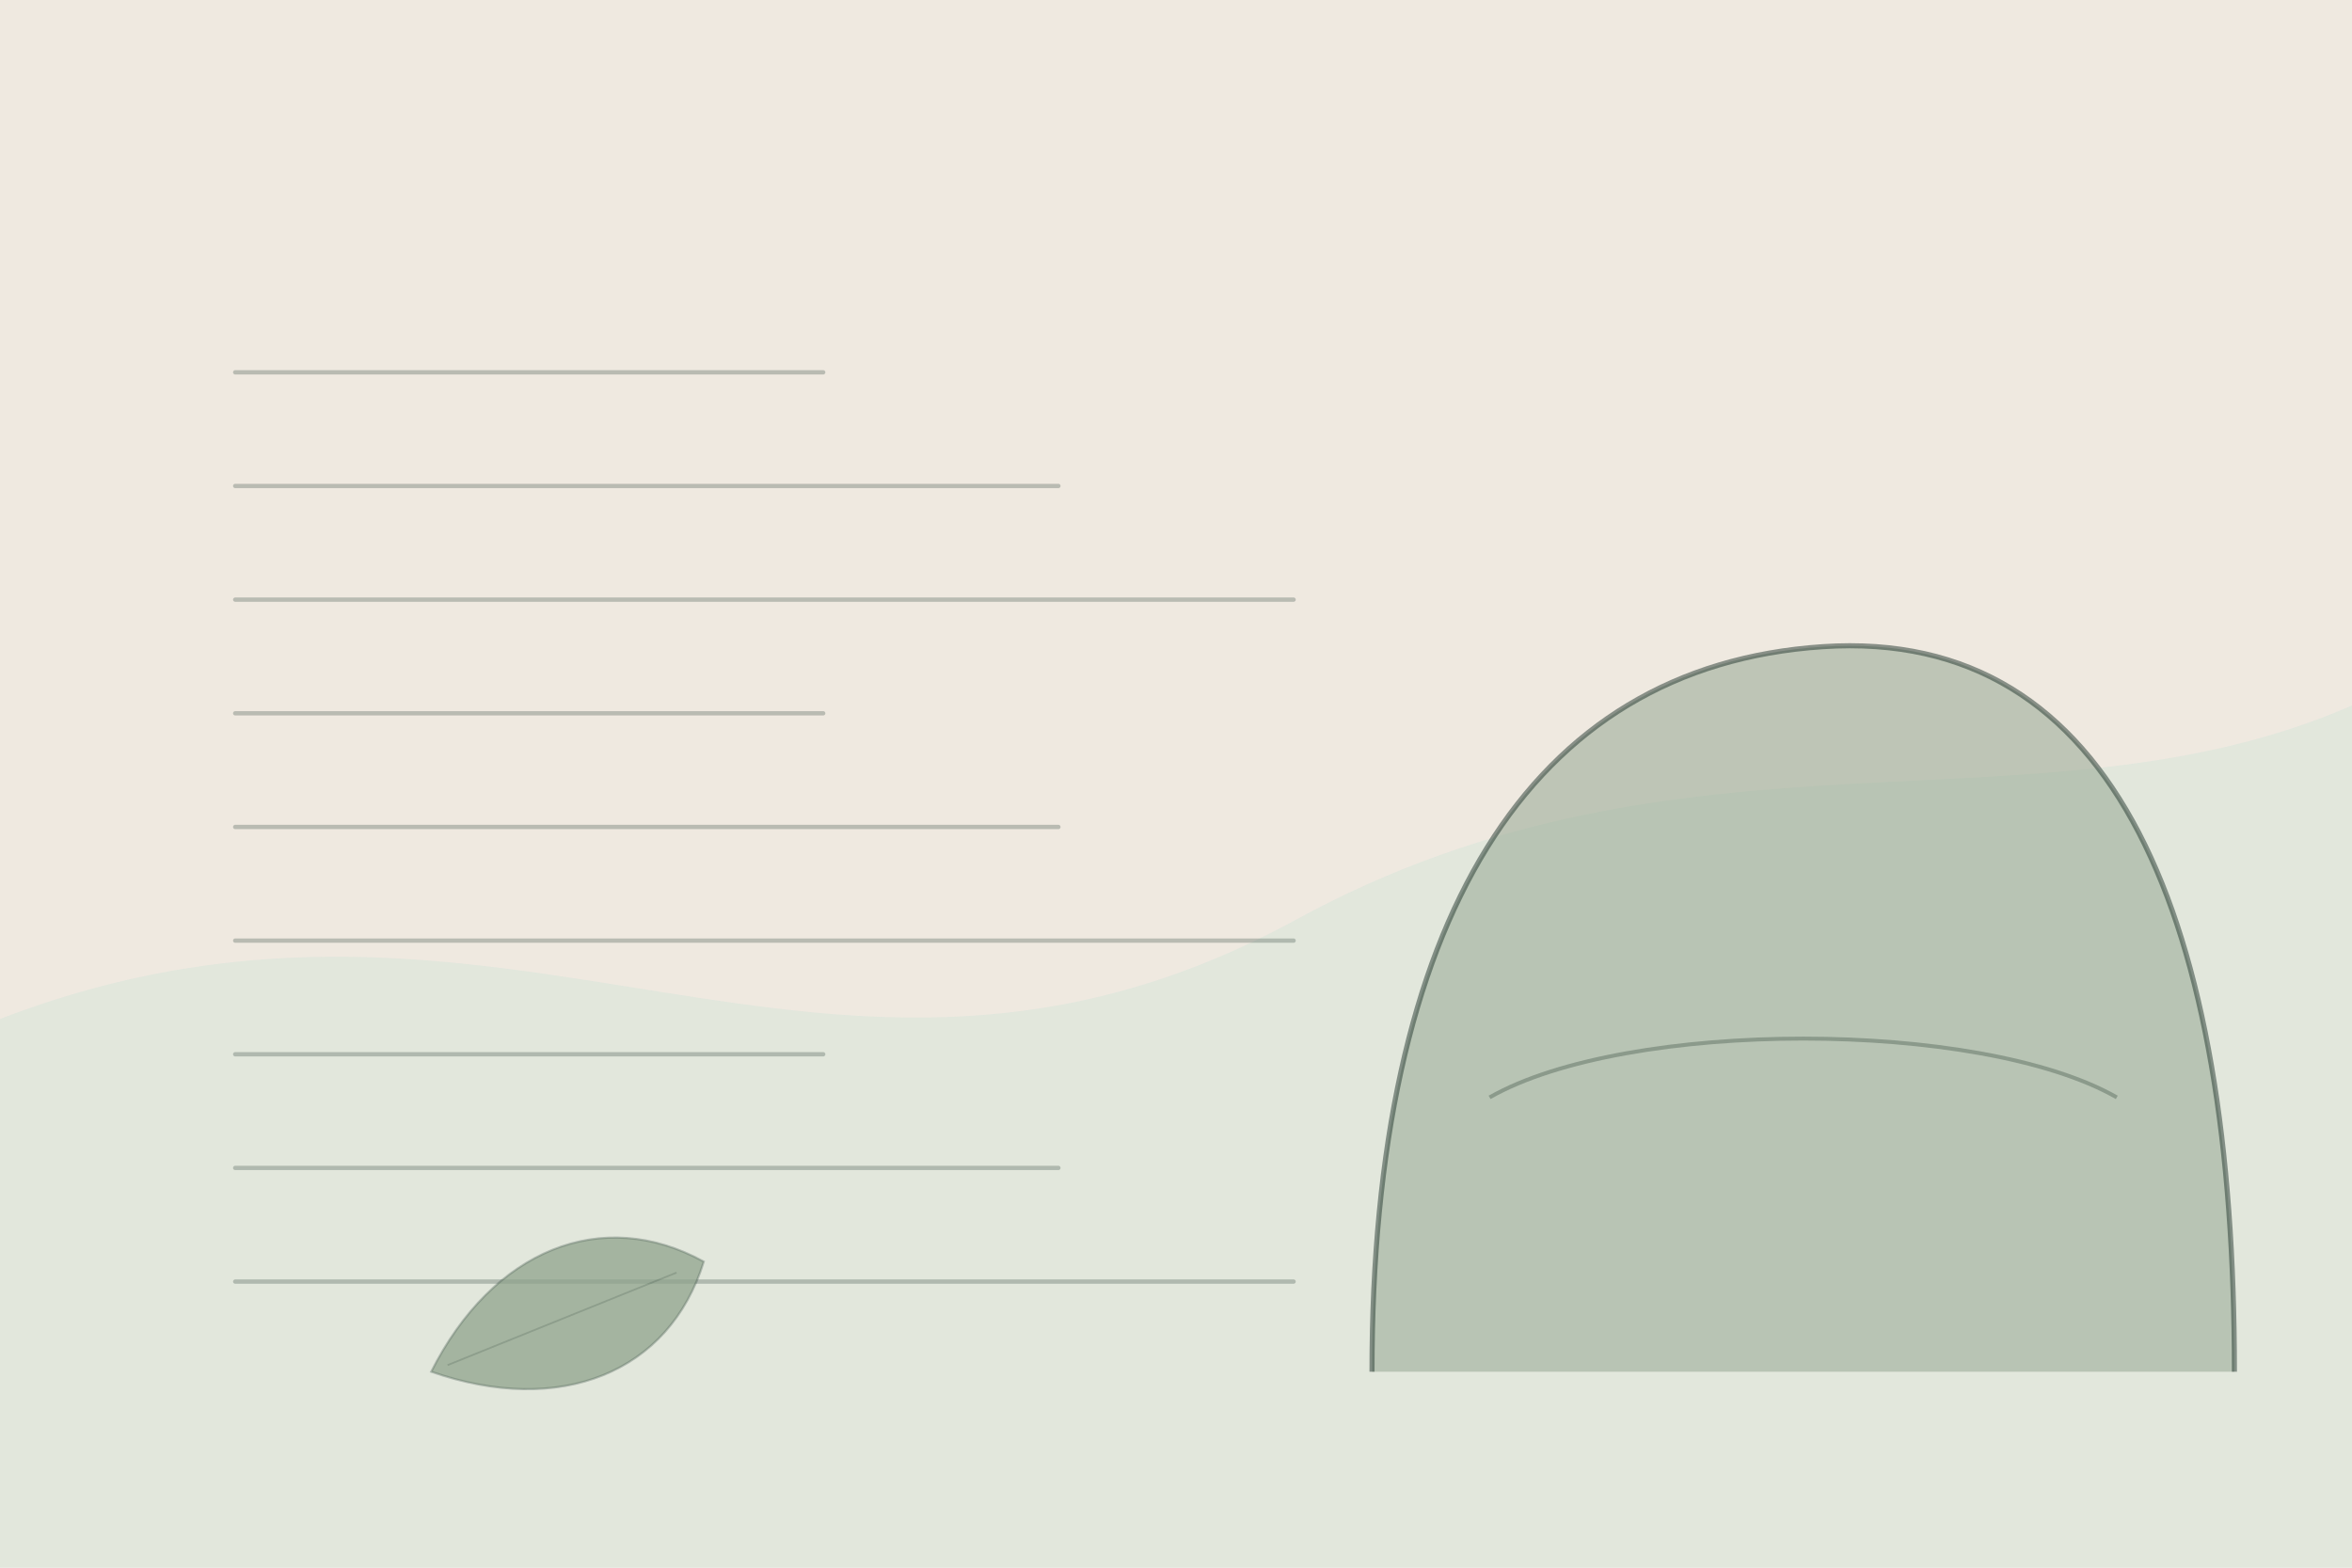
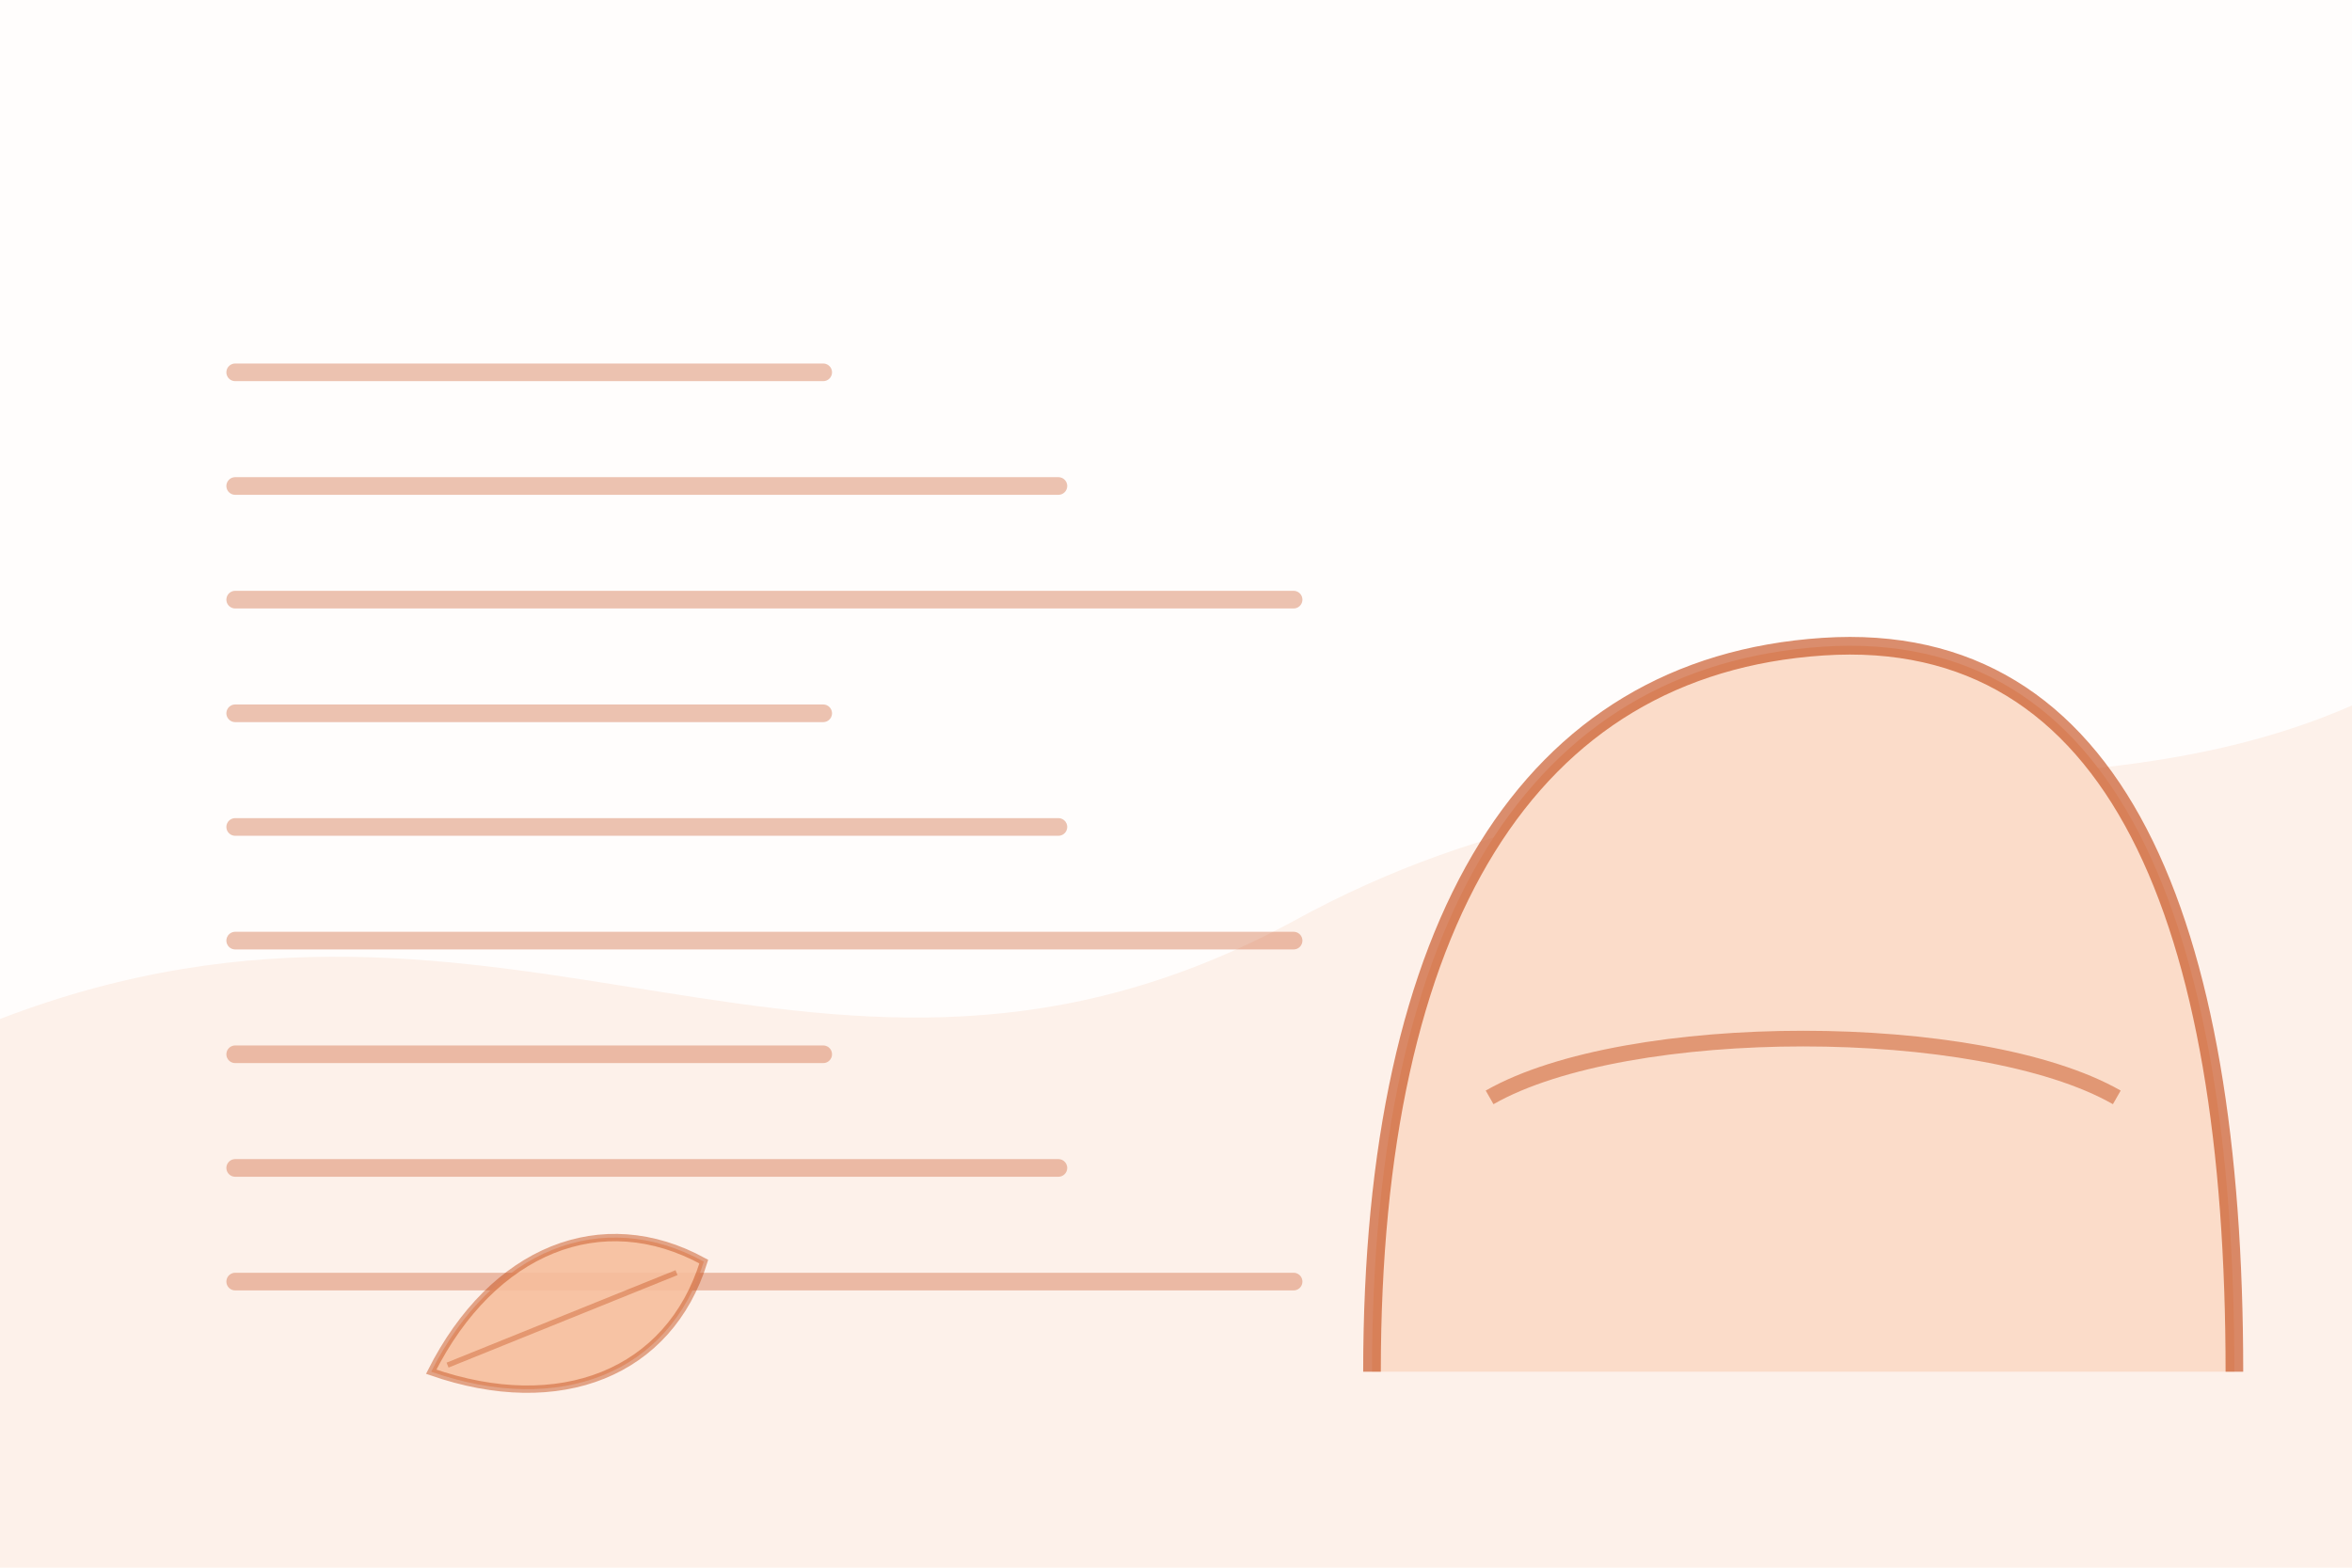
<svg xmlns="http://www.w3.org/2000/svg" viewBox="0 0 1200 800" width="1200" height="800" role="img" aria-label="At a desk">
-   <rect width="1200" height="800" fill="#EFE9E0" />
-   <path d="M0,520 C260,420 420,600 660,470 C860,360 1040,430 1200,360 L1200,800 L0,800 Z" fill="#DFE6DC" opacity="0.85" />
-   <path d="M120,190 H420" stroke="#22372E" stroke-opacity="0.26" stroke-width="2.2" stroke-linecap="round" />
-   <path d="M120,248 H540" stroke="#22372E" stroke-opacity="0.26" stroke-width="2.2" stroke-linecap="round" />
-   <path d="M120,306 H660" stroke="#22372E" stroke-opacity="0.26" stroke-width="2.2" stroke-linecap="round" />
-   <path d="M120,364 H420" stroke="#22372E" stroke-opacity="0.26" stroke-width="2.2" stroke-linecap="round" />
-   <path d="M120,422 H540" stroke="#22372E" stroke-opacity="0.26" stroke-width="2.2" stroke-linecap="round" />
-   <path d="M120,480 H660" stroke="#22372E" stroke-opacity="0.26" stroke-width="2.2" stroke-linecap="round" />
-   <path d="M120,538 H420" stroke="#22372E" stroke-opacity="0.26" stroke-width="2.2" stroke-linecap="round" />
-   <path d="M120,596 H540" stroke="#22372E" stroke-opacity="0.26" stroke-width="2.2" stroke-linecap="round" />
-   <path d="M120,654 H660" stroke="#22372E" stroke-opacity="0.26" stroke-width="2.2" stroke-linecap="round" />
-   <path d="M700,700 C700,470 780,340 930,330 C1080,320 1140,470 1140,700" fill="#8FA38C" fill-opacity="0.5" stroke="#22372E" stroke-opacity="0.5" stroke-width="2.6" />
-   <path d="M760,560 C830,520 1010,520 1080,560" stroke="#22372E" stroke-opacity="0.3" stroke-width="2" fill="none" />
-   <g transform="translate(220 700) rotate(-22)" opacity="0.75">
-     <path d="M0,0 C52.5,-46 112.5,-46 150,0 C112.5,46 52.5,46 0,0 Z" fill="#8FA38C" stroke="#22372E" stroke-width="1.1" stroke-opacity="0.35" />
-     <path d="M9,0 L135,0" stroke="#22372E" stroke-width="0.9" stroke-opacity="0.28" fill="none" />
+   <rect width="1200" height="800" fill="#FFFDFC" />
+   <path d="M0,520 C260,420 420,600 660,470 C860,360 1040,430 1200,360 L1200,800 L0,800 Z" fill="#FDF1EA" />
+   <path d="M120,190 H420" stroke="#C2440E" stroke-opacity="0.32" stroke-width="9" stroke-linecap="round" />
+   <path d="M120,248 H540" stroke="#C2440E" stroke-opacity="0.32" stroke-width="9" stroke-linecap="round" />
+   <path d="M120,306 H660" stroke="#C2440E" stroke-opacity="0.32" stroke-width="9" stroke-linecap="round" />
+   <path d="M120,364 H420" stroke="#C2440E" stroke-opacity="0.32" stroke-width="9" stroke-linecap="round" />
+   <path d="M120,422 H540" stroke="#C2440E" stroke-opacity="0.32" stroke-width="9" stroke-linecap="round" />
+   <path d="M120,480 H660" stroke="#C2440E" stroke-opacity="0.32" stroke-width="9" stroke-linecap="round" />
+   <path d="M120,538 H420" stroke="#C2440E" stroke-opacity="0.32" stroke-width="9" stroke-linecap="round" />
+   <path d="M120,596 H540" stroke="#C2440E" stroke-opacity="0.32" stroke-width="9" stroke-linecap="round" />
+   <path d="M120,654 H660" stroke="#C2440E" stroke-opacity="0.32" stroke-width="9" stroke-linecap="round" />
+   <path d="M700,700 C700,470 780,340 930,330 C1080,320 1140,470 1140,700" fill="#FBDCC9" stroke="#C2440E" stroke-opacity="0.6" stroke-width="9" />
+   <path d="M760,560 C830,520 1010,520 1080,560" stroke="#C2440E" stroke-opacity="0.45" stroke-width="8" fill="none" />
+   <g transform="translate(220 700) rotate(-22)" opacity="0.9">
+     <path d="M0,0 C52.5,-46 112.5,-46 150,0 C112.5,46 52.5,46 0,0 Z" fill="#F6BE9C" stroke="#C2440E" stroke-width="3.75" stroke-opacity="0.5" />
+     <path d="M9,0 L135,0" stroke="#C2440E" stroke-width="2.7" stroke-opacity="0.4" fill="none" />
  </g>
</svg>
